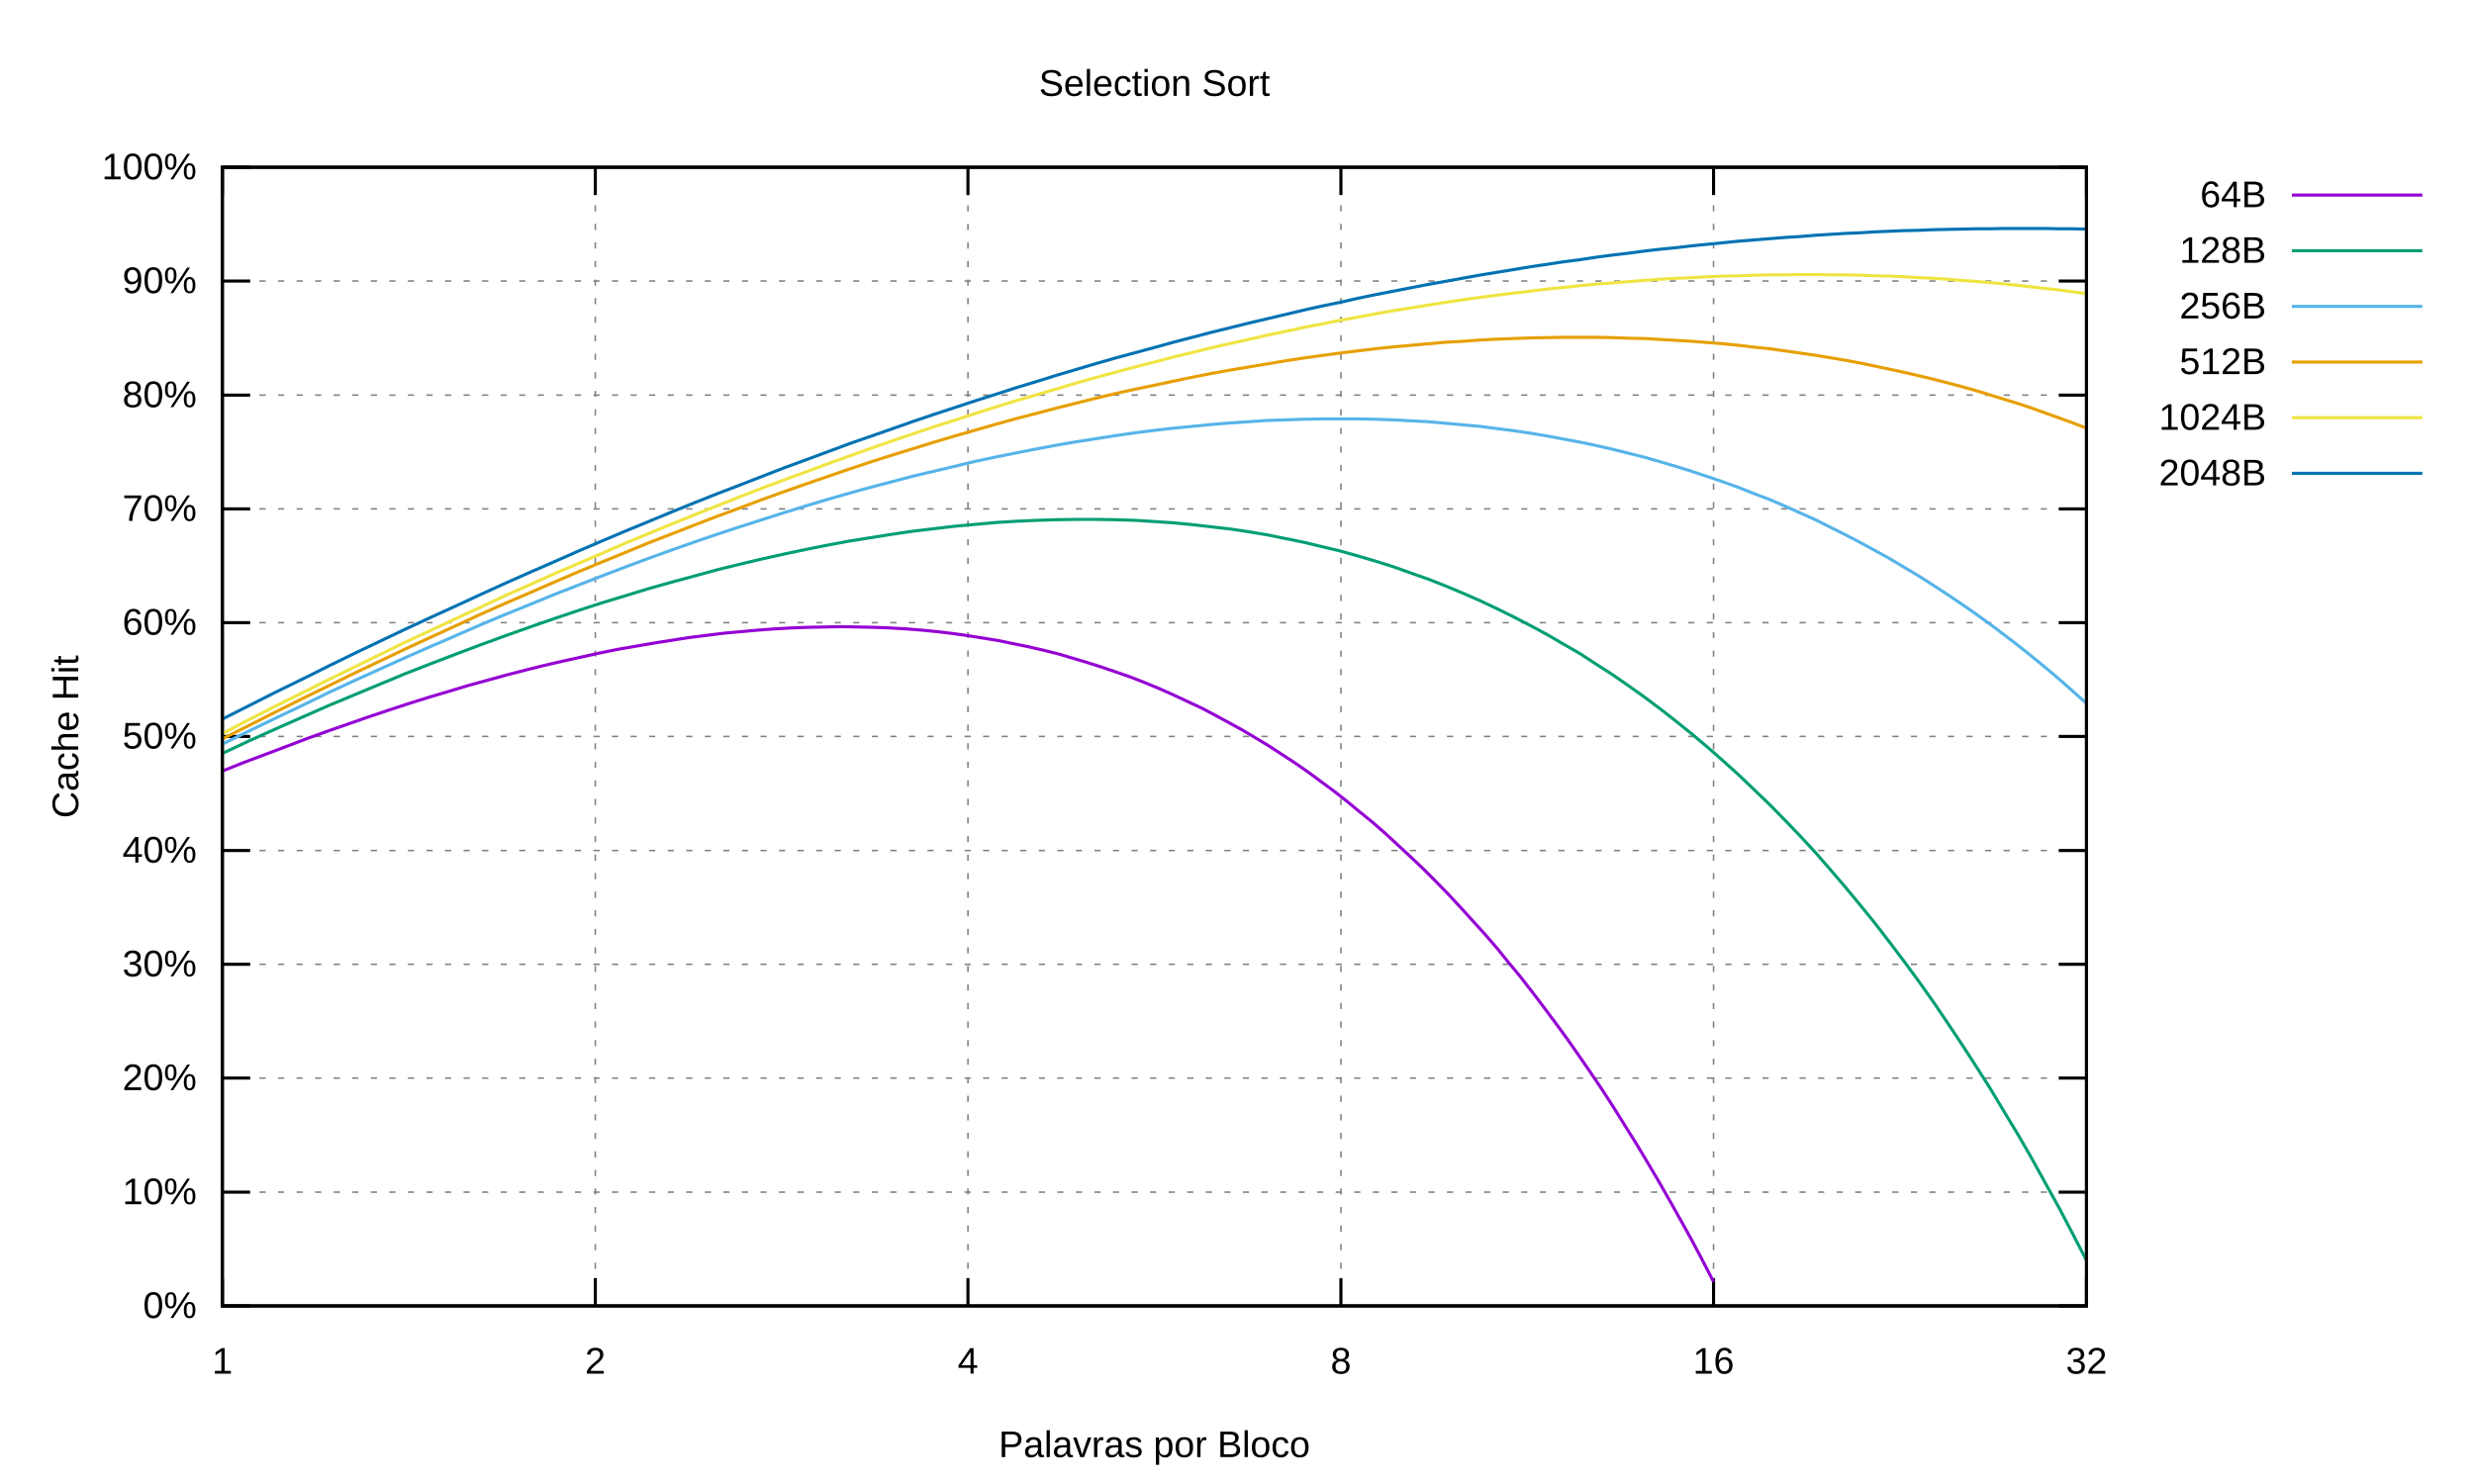
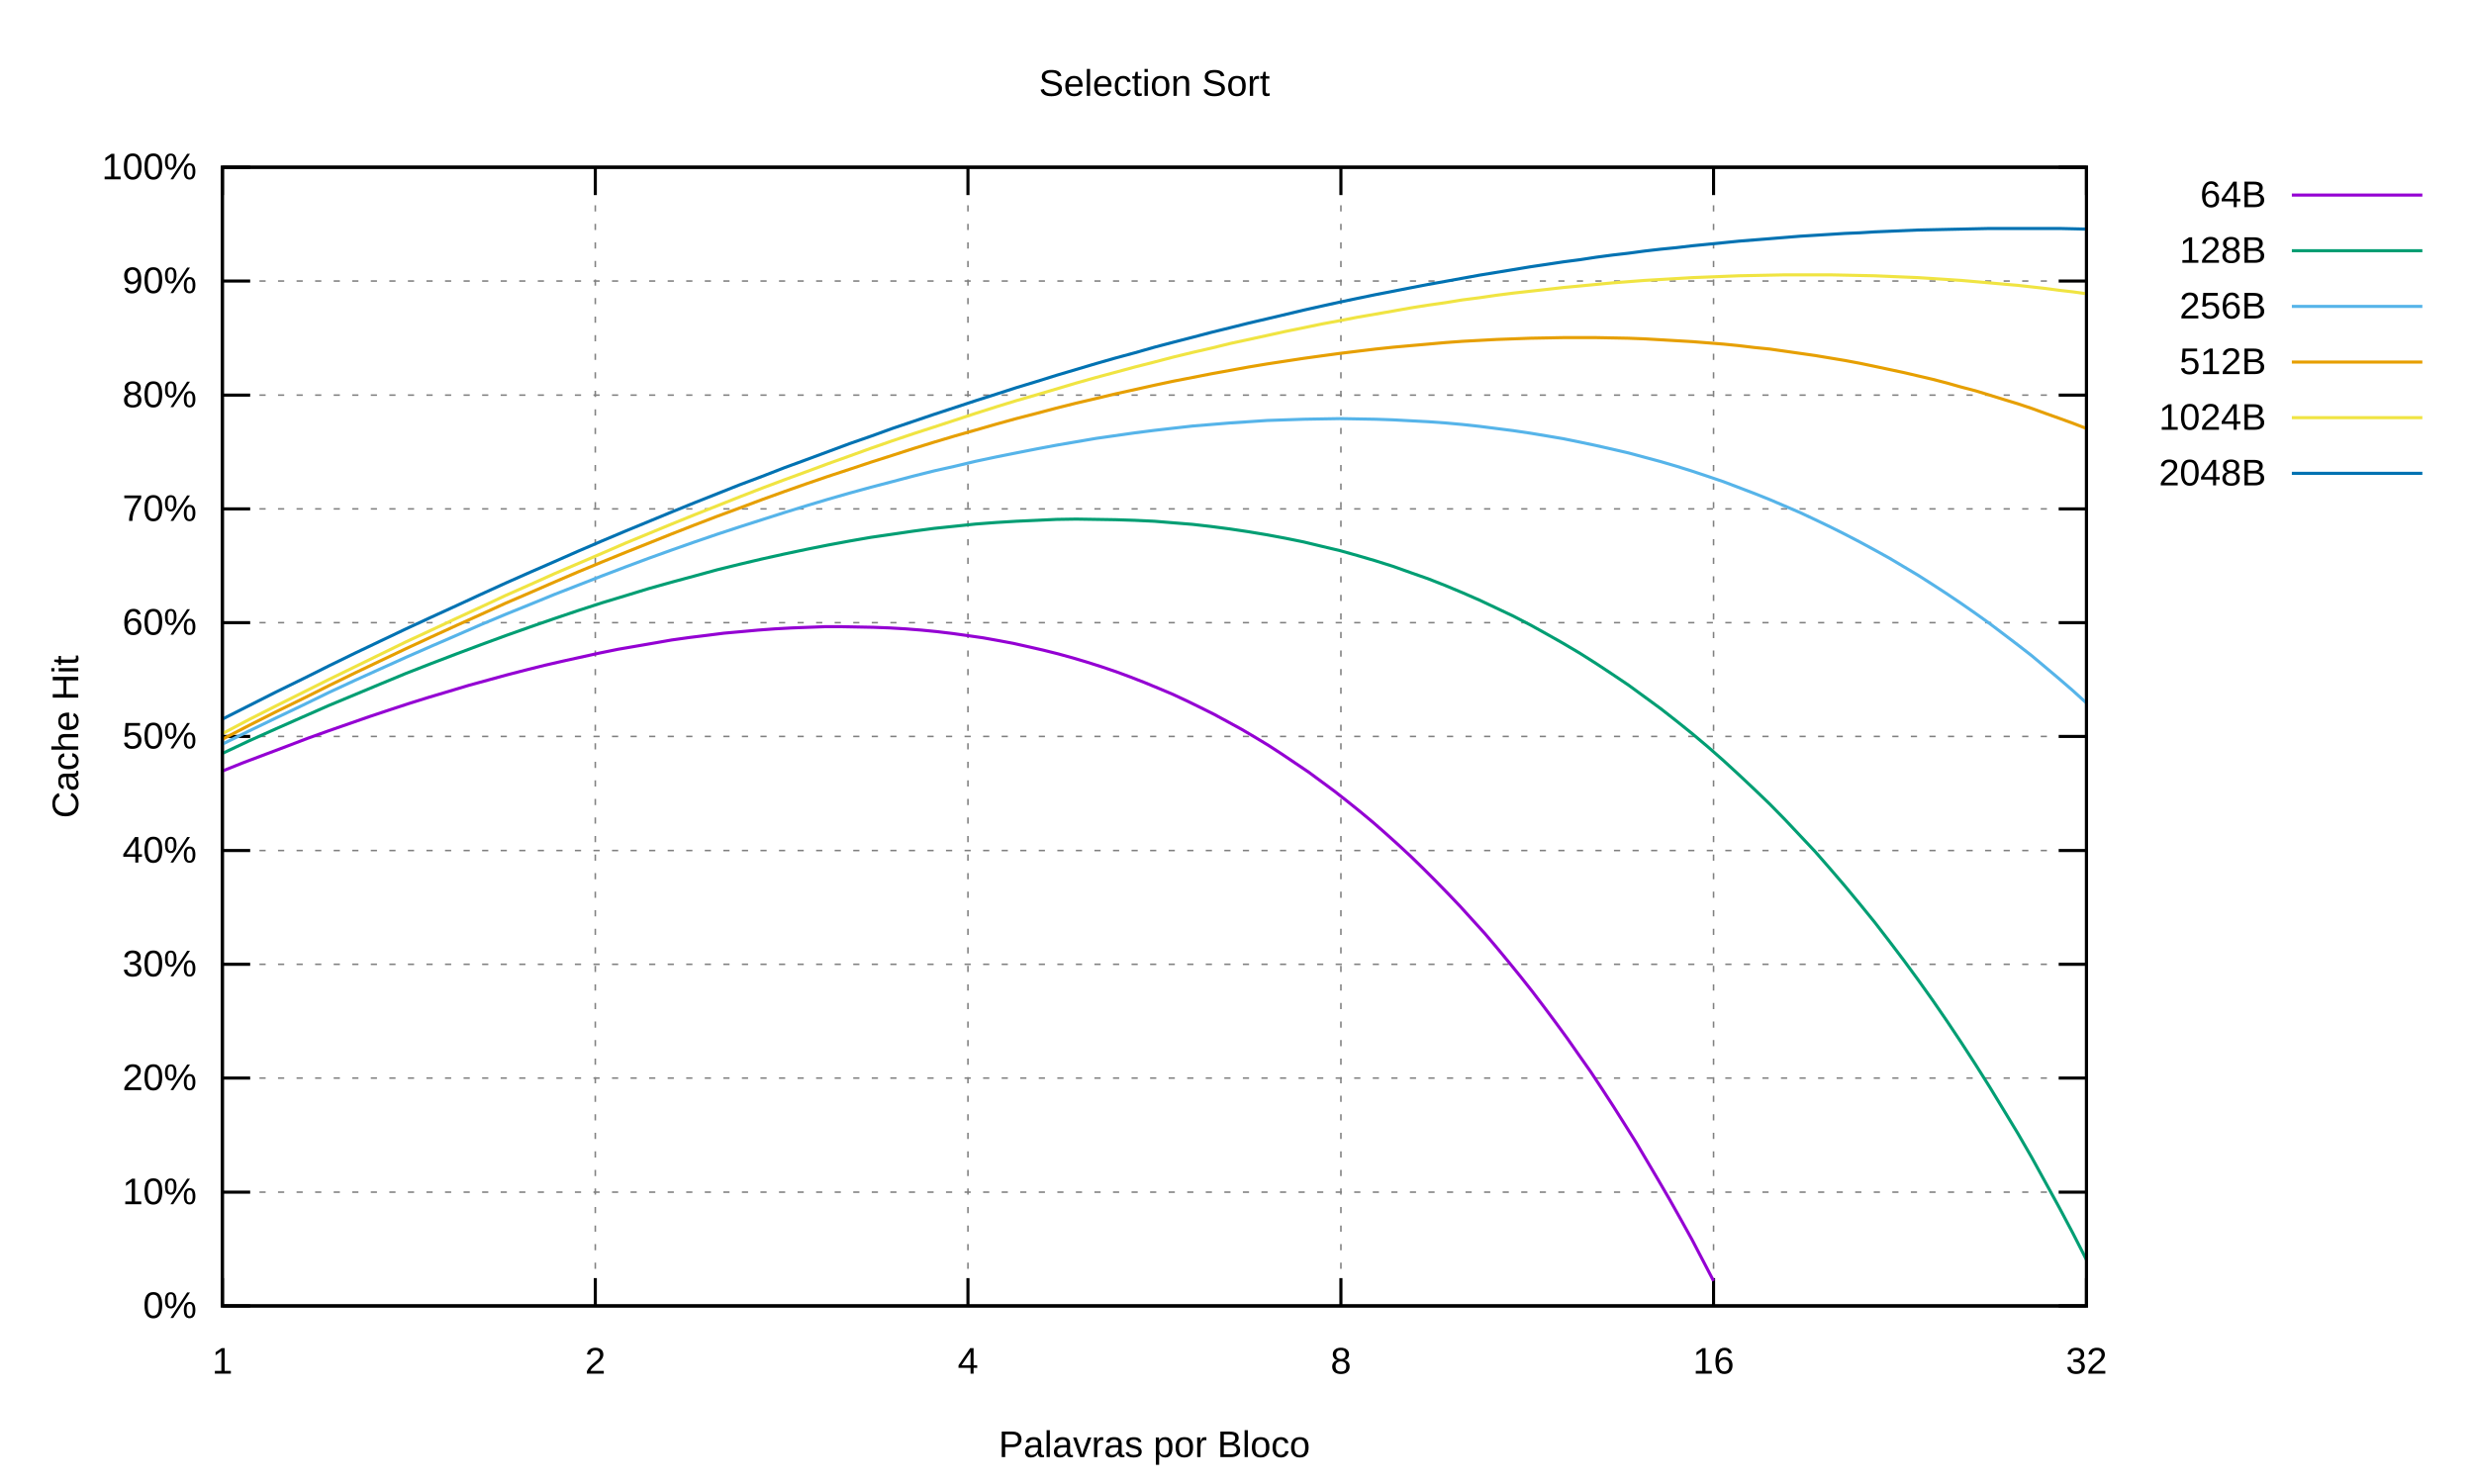
<svg xmlns="http://www.w3.org/2000/svg" xmlns:xlink="http://www.w3.org/1999/xlink" width="800" height="480" viewBox="0 0 800 480">
  <g id="gnuplot_canvas">
    <rect x="0" y="0" width="800" height="480" fill="none" />
    <defs>
      <circle id="gpDot" r="0.5" stroke-width="0.5" stroke="currentColor" />
      <path id="gpPt0" stroke-width="0.222" stroke="currentColor" d="M-1,0 h2 M0,-1 v2" />
      <path id="gpPt1" stroke-width="0.222" stroke="currentColor" d="M-1,-1 L1,1 M1,-1 L-1,1" />
      <path id="gpPt2" stroke-width="0.222" stroke="currentColor" d="M-1,0 L1,0 M0,-1 L0,1 M-1,-1 L1,1 M-1,1 L1,-1" />
      <rect id="gpPt3" stroke-width="0.222" stroke="currentColor" x="-1" y="-1" width="2" height="2" />
      <rect id="gpPt4" stroke-width="0.222" stroke="currentColor" fill="currentColor" x="-1" y="-1" width="2" height="2" />
      <circle id="gpPt5" stroke-width="0.222" stroke="currentColor" cx="0" cy="0" r="1" />
      <use xlink:href="#gpPt5" id="gpPt6" fill="currentColor" stroke="none" />
      <path id="gpPt7" stroke-width="0.222" stroke="currentColor" d="M0,-1.33 L-1.33,0.67 L1.33,0.67 z" />
      <use xlink:href="#gpPt7" id="gpPt8" fill="currentColor" stroke="none" />
      <use xlink:href="#gpPt7" id="gpPt9" stroke="currentColor" transform="rotate(180)" />
      <use xlink:href="#gpPt9" id="gpPt10" fill="currentColor" stroke="none" />
      <use xlink:href="#gpPt3" id="gpPt11" stroke="currentColor" transform="rotate(45)" />
      <use xlink:href="#gpPt11" id="gpPt12" fill="currentColor" stroke="none" />
      <path id="gpPt13" stroke-width="0.222" stroke="currentColor" d="M0,1.330 L1.265,0.411 L0.782,-1.067 L-0.782,-1.076 L-1.265,0.411 z" />
      <use xlink:href="#gpPt13" id="gpPt14" fill="currentColor" stroke="none" />
      <filter id="textbox" filterUnits="objectBoundingBox" x="0" y="0" height="1" width="1">
        <feFlood flood-color="white" flood-opacity="1" result="bgnd" />
        <feComposite in="SourceGraphic" in2="bgnd" operator="atop" />
      </filter>
      <filter id="greybox" filterUnits="objectBoundingBox" x="0" y="0" height="1" width="1">
        <feFlood flood-color="lightgrey" flood-opacity="1" result="grey" />
        <feComposite in="SourceGraphic" in2="grey" operator="atop" />
      </filter>
    </defs>
    <g fill="none" color="white" stroke="black" stroke-width="1.00" stroke-linecap="butt" stroke-linejoin="miter">
</g>
    <g fill="none" color="black" stroke="currentColor" stroke-width="1.00" stroke-linecap="butt" stroke-linejoin="miter">
</g>
    <g fill="none" color="black" stroke="black" stroke-width="0.50" stroke-linecap="butt" stroke-linejoin="miter">
</g>
    <g fill="none" color="gray" stroke="currentColor" stroke-width="0.50" stroke-linecap="butt" stroke-linejoin="miter">
      <path stroke="gray" stroke-dasharray="2,4" class="gridline" d="M71.9,422.4 L674.7,422.4  " />
    </g>
    <g fill="none" color="gray" stroke="gray" stroke-width="1.00" stroke-linecap="butt" stroke-linejoin="miter">
</g>
    <g fill="none" color="black" stroke="currentColor" stroke-width="1.00" stroke-linecap="butt" stroke-linejoin="miter">
      <path stroke="black" d="M71.9,422.4 L80.9,422.4 M674.7,422.4 L665.7,422.4  " />
      <g transform="translate(63.6,426.3)" stroke="none" fill="black" font-family="Arial" font-size="12.00" text-anchor="end">
        <text>
          <tspan font-family="Arial">0%</tspan>
        </text>
      </g>
    </g>
    <g fill="none" color="black" stroke="currentColor" stroke-width="1.00" stroke-linecap="butt" stroke-linejoin="miter">
</g>
    <g fill="none" color="black" stroke="black" stroke-width="0.50" stroke-linecap="butt" stroke-linejoin="miter">
</g>
    <g fill="none" color="gray" stroke="currentColor" stroke-width="0.50" stroke-linecap="butt" stroke-linejoin="miter">
      <path stroke="gray" stroke-dasharray="2,4" class="gridline" d="M71.9,385.6 L674.7,385.6  " />
    </g>
    <g fill="none" color="gray" stroke="gray" stroke-width="1.00" stroke-linecap="butt" stroke-linejoin="miter">
</g>
    <g fill="none" color="black" stroke="currentColor" stroke-width="1.00" stroke-linecap="butt" stroke-linejoin="miter">
      <path stroke="black" d="M71.9,385.6 L80.9,385.6 M674.7,385.6 L665.7,385.6  " />
      <g transform="translate(63.6,389.5)" stroke="none" fill="black" font-family="Arial" font-size="12.00" text-anchor="end">
        <text>
          <tspan font-family="Arial">10%</tspan>
        </text>
      </g>
    </g>
    <g fill="none" color="black" stroke="currentColor" stroke-width="1.00" stroke-linecap="butt" stroke-linejoin="miter">
</g>
    <g fill="none" color="black" stroke="black" stroke-width="0.50" stroke-linecap="butt" stroke-linejoin="miter">
</g>
    <g fill="none" color="gray" stroke="currentColor" stroke-width="0.50" stroke-linecap="butt" stroke-linejoin="miter">
      <path stroke="gray" stroke-dasharray="2,4" class="gridline" d="M71.9,348.7 L674.7,348.7  " />
    </g>
    <g fill="none" color="gray" stroke="gray" stroke-width="1.00" stroke-linecap="butt" stroke-linejoin="miter">
</g>
    <g fill="none" color="black" stroke="currentColor" stroke-width="1.00" stroke-linecap="butt" stroke-linejoin="miter">
      <path stroke="black" d="M71.9,348.7 L80.9,348.7 M674.7,348.7 L665.7,348.7  " />
      <g transform="translate(63.6,352.6)" stroke="none" fill="black" font-family="Arial" font-size="12.00" text-anchor="end">
        <text>
          <tspan font-family="Arial">20%</tspan>
        </text>
      </g>
    </g>
    <g fill="none" color="black" stroke="currentColor" stroke-width="1.00" stroke-linecap="butt" stroke-linejoin="miter">
</g>
    <g fill="none" color="black" stroke="black" stroke-width="0.50" stroke-linecap="butt" stroke-linejoin="miter">
</g>
    <g fill="none" color="gray" stroke="currentColor" stroke-width="0.50" stroke-linecap="butt" stroke-linejoin="miter">
      <path stroke="gray" stroke-dasharray="2,4" class="gridline" d="M71.9,311.9 L674.7,311.9  " />
    </g>
    <g fill="none" color="gray" stroke="gray" stroke-width="1.00" stroke-linecap="butt" stroke-linejoin="miter">
</g>
    <g fill="none" color="black" stroke="currentColor" stroke-width="1.00" stroke-linecap="butt" stroke-linejoin="miter">
      <path stroke="black" d="M71.9,311.9 L80.9,311.9 M674.7,311.9 L665.7,311.9  " />
      <g transform="translate(63.6,315.8)" stroke="none" fill="black" font-family="Arial" font-size="12.00" text-anchor="end">
        <text>
          <tspan font-family="Arial">30%</tspan>
        </text>
      </g>
    </g>
    <g fill="none" color="black" stroke="currentColor" stroke-width="1.00" stroke-linecap="butt" stroke-linejoin="miter">
</g>
    <g fill="none" color="black" stroke="black" stroke-width="0.50" stroke-linecap="butt" stroke-linejoin="miter">
</g>
    <g fill="none" color="gray" stroke="currentColor" stroke-width="0.50" stroke-linecap="butt" stroke-linejoin="miter">
      <path stroke="gray" stroke-dasharray="2,4" class="gridline" d="M71.9,275.1 L674.7,275.1  " />
    </g>
    <g fill="none" color="gray" stroke="gray" stroke-width="1.00" stroke-linecap="butt" stroke-linejoin="miter">
</g>
    <g fill="none" color="black" stroke="currentColor" stroke-width="1.00" stroke-linecap="butt" stroke-linejoin="miter">
      <path stroke="black" d="M71.9,275.1 L80.9,275.1 M674.7,275.1 L665.7,275.1  " />
      <g transform="translate(63.6,279.0)" stroke="none" fill="black" font-family="Arial" font-size="12.00" text-anchor="end">
        <text>
          <tspan font-family="Arial">40%</tspan>
        </text>
      </g>
    </g>
    <g fill="none" color="black" stroke="currentColor" stroke-width="1.00" stroke-linecap="butt" stroke-linejoin="miter">
</g>
    <g fill="none" color="black" stroke="black" stroke-width="0.50" stroke-linecap="butt" stroke-linejoin="miter">
</g>
    <g fill="none" color="gray" stroke="currentColor" stroke-width="0.50" stroke-linecap="butt" stroke-linejoin="miter">
      <path stroke="gray" stroke-dasharray="2,4" class="gridline" d="M71.9,238.2 L674.7,238.2  " />
    </g>
    <g fill="none" color="gray" stroke="gray" stroke-width="1.00" stroke-linecap="butt" stroke-linejoin="miter">
</g>
    <g fill="none" color="black" stroke="currentColor" stroke-width="1.00" stroke-linecap="butt" stroke-linejoin="miter">
      <path stroke="black" d="M71.9,238.2 L80.9,238.2 M674.7,238.2 L665.7,238.2  " />
      <g transform="translate(63.6,242.1)" stroke="none" fill="black" font-family="Arial" font-size="12.00" text-anchor="end">
        <text>
          <tspan font-family="Arial">50%</tspan>
        </text>
      </g>
    </g>
    <g fill="none" color="black" stroke="currentColor" stroke-width="1.00" stroke-linecap="butt" stroke-linejoin="miter">
</g>
    <g fill="none" color="black" stroke="black" stroke-width="0.50" stroke-linecap="butt" stroke-linejoin="miter">
</g>
    <g fill="none" color="gray" stroke="currentColor" stroke-width="0.50" stroke-linecap="butt" stroke-linejoin="miter">
      <path stroke="gray" stroke-dasharray="2,4" class="gridline" d="M71.9,201.4 L674.7,201.4  " />
    </g>
    <g fill="none" color="gray" stroke="gray" stroke-width="1.00" stroke-linecap="butt" stroke-linejoin="miter">
</g>
    <g fill="none" color="black" stroke="currentColor" stroke-width="1.00" stroke-linecap="butt" stroke-linejoin="miter">
      <path stroke="black" d="M71.9,201.4 L80.9,201.4 M674.7,201.4 L665.7,201.4  " />
      <g transform="translate(63.6,205.3)" stroke="none" fill="black" font-family="Arial" font-size="12.00" text-anchor="end">
        <text>
          <tspan font-family="Arial">60%</tspan>
        </text>
      </g>
    </g>
    <g fill="none" color="black" stroke="currentColor" stroke-width="1.00" stroke-linecap="butt" stroke-linejoin="miter">
</g>
    <g fill="none" color="black" stroke="black" stroke-width="0.50" stroke-linecap="butt" stroke-linejoin="miter">
</g>
    <g fill="none" color="gray" stroke="currentColor" stroke-width="0.50" stroke-linecap="butt" stroke-linejoin="miter">
      <path stroke="gray" stroke-dasharray="2,4" class="gridline" d="M71.9,164.6 L674.7,164.6  " />
    </g>
    <g fill="none" color="gray" stroke="gray" stroke-width="1.00" stroke-linecap="butt" stroke-linejoin="miter">
</g>
    <g fill="none" color="black" stroke="currentColor" stroke-width="1.00" stroke-linecap="butt" stroke-linejoin="miter">
      <path stroke="black" d="M71.9,164.6 L80.9,164.6 M674.7,164.6 L665.7,164.6  " />
      <g transform="translate(63.6,168.5)" stroke="none" fill="black" font-family="Arial" font-size="12.00" text-anchor="end">
        <text>
          <tspan font-family="Arial">70%</tspan>
        </text>
      </g>
    </g>
    <g fill="none" color="black" stroke="currentColor" stroke-width="1.00" stroke-linecap="butt" stroke-linejoin="miter">
</g>
    <g fill="none" color="black" stroke="black" stroke-width="0.50" stroke-linecap="butt" stroke-linejoin="miter">
</g>
    <g fill="none" color="gray" stroke="currentColor" stroke-width="0.50" stroke-linecap="butt" stroke-linejoin="miter">
      <path stroke="gray" stroke-dasharray="2,4" class="gridline" d="M71.9,127.8 L674.7,127.8  " />
    </g>
    <g fill="none" color="gray" stroke="gray" stroke-width="1.00" stroke-linecap="butt" stroke-linejoin="miter">
</g>
    <g fill="none" color="black" stroke="currentColor" stroke-width="1.00" stroke-linecap="butt" stroke-linejoin="miter">
      <path stroke="black" d="M71.9,127.8 L80.9,127.8 M674.7,127.8 L665.7,127.8  " />
      <g transform="translate(63.6,131.7)" stroke="none" fill="black" font-family="Arial" font-size="12.00" text-anchor="end">
        <text>
          <tspan font-family="Arial">80%</tspan>
        </text>
      </g>
    </g>
    <g fill="none" color="black" stroke="currentColor" stroke-width="1.00" stroke-linecap="butt" stroke-linejoin="miter">
</g>
    <g fill="none" color="black" stroke="black" stroke-width="0.50" stroke-linecap="butt" stroke-linejoin="miter">
</g>
    <g fill="none" color="gray" stroke="currentColor" stroke-width="0.50" stroke-linecap="butt" stroke-linejoin="miter">
      <path stroke="gray" stroke-dasharray="2,4" class="gridline" d="M71.9,90.9 L674.7,90.9  " />
    </g>
    <g fill="none" color="gray" stroke="gray" stroke-width="1.00" stroke-linecap="butt" stroke-linejoin="miter">
</g>
    <g fill="none" color="black" stroke="currentColor" stroke-width="1.00" stroke-linecap="butt" stroke-linejoin="miter">
      <path stroke="black" d="M71.9,90.9 L80.9,90.9 M674.7,90.9 L665.7,90.9  " />
      <g transform="translate(63.6,94.8)" stroke="none" fill="black" font-family="Arial" font-size="12.00" text-anchor="end">
        <text>
          <tspan font-family="Arial">90%</tspan>
        </text>
      </g>
    </g>
    <g fill="none" color="black" stroke="currentColor" stroke-width="1.00" stroke-linecap="butt" stroke-linejoin="miter">
</g>
    <g fill="none" color="black" stroke="black" stroke-width="0.50" stroke-linecap="butt" stroke-linejoin="miter">
</g>
    <g fill="none" color="gray" stroke="currentColor" stroke-width="0.50" stroke-linecap="butt" stroke-linejoin="miter">
      <path stroke="gray" stroke-dasharray="2,4" class="gridline" d="M71.9,54.1 L674.7,54.1  " />
    </g>
    <g fill="none" color="gray" stroke="gray" stroke-width="1.00" stroke-linecap="butt" stroke-linejoin="miter">
</g>
    <g fill="none" color="black" stroke="currentColor" stroke-width="1.00" stroke-linecap="butt" stroke-linejoin="miter">
      <path stroke="black" d="M71.9,54.1 L80.9,54.1 M674.7,54.1 L665.7,54.1  " />
      <g transform="translate(63.6,58.0)" stroke="none" fill="black" font-family="Arial" font-size="12.00" text-anchor="end">
        <text>
          <tspan font-family="Arial">100%</tspan>
        </text>
      </g>
    </g>
    <g fill="none" color="black" stroke="currentColor" stroke-width="1.00" stroke-linecap="butt" stroke-linejoin="miter">
</g>
    <g fill="none" color="black" stroke="black" stroke-width="0.50" stroke-linecap="butt" stroke-linejoin="miter">
</g>
    <g fill="none" color="gray" stroke="currentColor" stroke-width="0.50" stroke-linecap="butt" stroke-linejoin="miter">
      <path stroke="gray" stroke-dasharray="2,4" class="gridline" d="M71.9,422.4 L71.9,54.1  " />
    </g>
    <g fill="none" color="gray" stroke="gray" stroke-width="1.00" stroke-linecap="butt" stroke-linejoin="miter">
</g>
    <g fill="none" color="black" stroke="currentColor" stroke-width="1.00" stroke-linecap="butt" stroke-linejoin="miter">
      <path stroke="black" d="M71.9,422.4 L71.9,413.4 M71.9,54.1 L71.9,63.1  " />
      <g transform="translate(71.9,444.3)" stroke="none" fill="black" font-family="Arial" font-size="12.00" text-anchor="middle">
        <text>
          <tspan font-family="Arial"> 1</tspan>
        </text>
      </g>
    </g>
    <g fill="none" color="black" stroke="currentColor" stroke-width="1.00" stroke-linecap="butt" stroke-linejoin="miter">
</g>
    <g fill="none" color="black" stroke="black" stroke-width="0.50" stroke-linecap="butt" stroke-linejoin="miter">
</g>
    <g fill="none" color="gray" stroke="currentColor" stroke-width="0.50" stroke-linecap="butt" stroke-linejoin="miter">
      <path stroke="gray" stroke-dasharray="2,4" class="gridline" d="M192.5,422.4 L192.5,54.1  " />
    </g>
    <g fill="none" color="gray" stroke="gray" stroke-width="1.00" stroke-linecap="butt" stroke-linejoin="miter">
</g>
    <g fill="none" color="black" stroke="currentColor" stroke-width="1.00" stroke-linecap="butt" stroke-linejoin="miter">
      <path stroke="black" d="M192.5,422.4 L192.5,413.4 M192.5,54.1 L192.5,63.1  " />
      <g transform="translate(192.5,444.3)" stroke="none" fill="black" font-family="Arial" font-size="12.00" text-anchor="middle">
        <text>
          <tspan font-family="Arial"> 2</tspan>
        </text>
      </g>
    </g>
    <g fill="none" color="black" stroke="currentColor" stroke-width="1.00" stroke-linecap="butt" stroke-linejoin="miter">
</g>
    <g fill="none" color="black" stroke="black" stroke-width="0.50" stroke-linecap="butt" stroke-linejoin="miter">
</g>
    <g fill="none" color="gray" stroke="currentColor" stroke-width="0.50" stroke-linecap="butt" stroke-linejoin="miter">
      <path stroke="gray" stroke-dasharray="2,4" class="gridline" d="M313.0,422.4 L313.0,54.1  " />
    </g>
    <g fill="none" color="gray" stroke="gray" stroke-width="1.00" stroke-linecap="butt" stroke-linejoin="miter">
</g>
    <g fill="none" color="black" stroke="currentColor" stroke-width="1.00" stroke-linecap="butt" stroke-linejoin="miter">
      <path stroke="black" d="M313.0,422.4 L313.0,413.4 M313.0,54.1 L313.0,63.1  " />
      <g transform="translate(313.0,444.3)" stroke="none" fill="black" font-family="Arial" font-size="12.00" text-anchor="middle">
        <text>
          <tspan font-family="Arial"> 4</tspan>
        </text>
      </g>
    </g>
    <g fill="none" color="black" stroke="currentColor" stroke-width="1.00" stroke-linecap="butt" stroke-linejoin="miter">
</g>
    <g fill="none" color="black" stroke="black" stroke-width="0.50" stroke-linecap="butt" stroke-linejoin="miter">
</g>
    <g fill="none" color="gray" stroke="currentColor" stroke-width="0.50" stroke-linecap="butt" stroke-linejoin="miter">
      <path stroke="gray" stroke-dasharray="2,4" class="gridline" d="M433.6,422.4 L433.6,54.1  " />
    </g>
    <g fill="none" color="gray" stroke="gray" stroke-width="1.00" stroke-linecap="butt" stroke-linejoin="miter">
</g>
    <g fill="none" color="black" stroke="currentColor" stroke-width="1.00" stroke-linecap="butt" stroke-linejoin="miter">
      <path stroke="black" d="M433.6,422.4 L433.6,413.4 M433.6,54.1 L433.6,63.1  " />
      <g transform="translate(433.6,444.3)" stroke="none" fill="black" font-family="Arial" font-size="12.00" text-anchor="middle">
        <text>
          <tspan font-family="Arial"> 8</tspan>
        </text>
      </g>
    </g>
    <g fill="none" color="black" stroke="currentColor" stroke-width="1.00" stroke-linecap="butt" stroke-linejoin="miter">
</g>
    <g fill="none" color="black" stroke="black" stroke-width="0.50" stroke-linecap="butt" stroke-linejoin="miter">
</g>
    <g fill="none" color="gray" stroke="currentColor" stroke-width="0.50" stroke-linecap="butt" stroke-linejoin="miter">
      <path stroke="gray" stroke-dasharray="2,4" class="gridline" d="M554.1,422.4 L554.1,54.1  " />
    </g>
    <g fill="none" color="gray" stroke="gray" stroke-width="1.00" stroke-linecap="butt" stroke-linejoin="miter">
</g>
    <g fill="none" color="black" stroke="currentColor" stroke-width="1.00" stroke-linecap="butt" stroke-linejoin="miter">
      <path stroke="black" d="M554.1,422.4 L554.1,413.4 M554.1,54.1 L554.1,63.1  " />
      <g transform="translate(554.1,444.3)" stroke="none" fill="black" font-family="Arial" font-size="12.00" text-anchor="middle">
        <text>
          <tspan font-family="Arial"> 16</tspan>
        </text>
      </g>
    </g>
    <g fill="none" color="black" stroke="currentColor" stroke-width="1.00" stroke-linecap="butt" stroke-linejoin="miter">
</g>
    <g fill="none" color="black" stroke="black" stroke-width="0.50" stroke-linecap="butt" stroke-linejoin="miter">
</g>
    <g fill="none" color="gray" stroke="currentColor" stroke-width="0.50" stroke-linecap="butt" stroke-linejoin="miter">
      <path stroke="gray" stroke-dasharray="2,4" class="gridline" d="M674.7,422.4 L674.7,54.1  " />
    </g>
    <g fill="none" color="gray" stroke="gray" stroke-width="1.00" stroke-linecap="butt" stroke-linejoin="miter">
</g>
    <g fill="none" color="black" stroke="currentColor" stroke-width="1.00" stroke-linecap="butt" stroke-linejoin="miter">
      <path stroke="black" d="M674.7,422.4 L674.7,413.4 M674.7,54.1 L674.7,63.1  " />
      <g transform="translate(674.7,444.3)" stroke="none" fill="black" font-family="Arial" font-size="12.00" text-anchor="middle">
        <text>
          <tspan font-family="Arial"> 32</tspan>
        </text>
      </g>
    </g>
    <g fill="none" color="black" stroke="currentColor" stroke-width="1.00" stroke-linecap="butt" stroke-linejoin="miter">
</g>
    <g fill="none" color="black" stroke="currentColor" stroke-width="1.00" stroke-linecap="butt" stroke-linejoin="miter">
      <path stroke="black" d="M71.9,54.1 L71.9,422.4 L674.7,422.4 L674.7,54.1 L71.9,54.1 Z  " />
    </g>
    <g fill="none" color="black" stroke="currentColor" stroke-width="1.00" stroke-linecap="butt" stroke-linejoin="miter">
      <g transform="translate(25.3,238.3) rotate(270)" stroke="none" fill="black" font-family="Arial" font-size="12.00" text-anchor="middle">
        <text>
          <tspan font-family="Arial">Cache Hit</tspan>
        </text>
      </g>
    </g>
    <g fill="none" color="black" stroke="currentColor" stroke-width="1.00" stroke-linecap="butt" stroke-linejoin="miter">
      <g transform="translate(373.3,471.3)" stroke="none" fill="black" font-family="Arial" font-size="12.00" text-anchor="middle">
        <text>
          <tspan font-family="Arial">Palavras por Bloco</tspan>
        </text>
      </g>
    </g>
    <g fill="none" color="black" stroke="currentColor" stroke-width="1.00" stroke-linecap="butt" stroke-linejoin="miter">
      <g transform="translate(373.3,31.0)" stroke="none" fill="black" font-family="Arial" font-size="12.00" text-anchor="middle">
        <text>
          <tspan font-family="Arial">Selection Sort</tspan>
        </text>
      </g>
    </g>
    <g fill="none" color="black" stroke="currentColor" stroke-width="1.00" stroke-linecap="butt" stroke-linejoin="miter">
</g>
    <g id="gnuplot_plot_1">
      <g fill="none" color="black" stroke="currentColor" stroke-width="1.00" stroke-linecap="butt" stroke-linejoin="miter">
        <g transform="translate(732.8,67.0)" stroke="none" fill="black" font-family="Arial" font-size="12.00" text-anchor="end">
          <text>
            <tspan font-family="Arial">64B</tspan>
          </text>
        </g>
      </g>
      <g fill="none" color="black" stroke="currentColor" stroke-width="1.00" stroke-linecap="butt" stroke-linejoin="miter">
-         <path stroke="rgb(148,   0, 211)" d="M741.1,63.1 L783.3,63.1 M71.9,249.4 L78.9,246.6 L85.8,244.0 L92.7,241.4 L99.5,238.8 L106.2,236.4   L112.8,234.1 L119.4,231.8 L126.0,229.6 L132.4,227.5 L138.8,225.5 L145.2,223.6 L151.5,221.7 L157.7,220.0   L163.9,218.3 L170.1,216.7 L176.1,215.2 L182.2,213.8 L188.1,212.5 L194.0,211.2 L199.9,210.0 L205.7,209.0   L211.5,208.0 L217.2,207.1 L222.9,206.2 L228.6,205.5 L234.1,204.8 L239.7,204.3 L245.2,203.8 L250.6,203.4   L256.1,203.1 L261.4,202.9 L266.8,202.8 L272.0,202.7 L277.3,202.8 L282.5,202.9 L287.7,203.1 L292.8,203.4   L297.9,203.8 L303.0,204.3 L308.0,204.9 L313.0,205.6 L317.9,206.4 L322.9,207.2 L327.7,208.2 L332.6,209.2   L337.4,210.3 L342.2,211.5 L346.9,212.9 L351.6,214.3 L356.3,215.8 L361.0,217.4 L365.6,219.0 L370.2,220.8   L374.8,222.7 L379.3,224.7 L383.8,226.8 L388.3,228.9 L392.7,231.2 L397.1,233.6 L401.5,236.0 L405.9,238.6   L410.2,241.2 L414.5,244.0 L418.8,246.8 L423.1,249.8 L427.3,252.9 L431.5,256.0 L435.7,259.3 L439.8,262.7   L444.0,266.1 L448.1,269.7 L452.1,273.4 L456.2,277.2 L460.2,281.0 L464.2,285.0 L468.2,289.1 L472.2,293.4   L476.1,297.7 L480.1,302.1 L484.0,306.6 L487.8,311.3 L491.7,316.0 L495.5,320.9 L499.3,325.9 L503.1,331.0   L506.9,336.2 L510.6,341.5 L514.4,347.0 L518.1,352.5 L521.8,358.2 L525.4,364.0 L529.1,369.9 L532.7,375.9   L536.3,382.0 L539.9,388.3 L543.5,394.7 L547.1,401.2 L550.6,407.8 L554.1,414.6  " />
+         <path stroke="rgb(148,   0, 211)" d="M741.1,63.1 L783.3,63.1 M71.9,249.4 L78.9,246.6 L85.8,244.0 L92.7,241.4 L99.5,238.8 L106.2,236.4   L112.8,234.1 L119.4,231.8 L126.0,229.6 L132.4,227.5 L138.8,225.5 L145.2,223.6 L151.5,221.7 L157.7,220.0   L163.9,218.3 L170.1,216.7 L176.1,215.2 L182.2,213.8 L188.1,212.5 L194.0,211.2 L199.9,210.0 L205.7,209.0   L211.5,208.0 L217.2,207.0 L222.9,206.2 L228.6,205.5 L234.1,204.8 L239.7,204.3 L245.2,203.8 L250.6,203.4   L256.1,203.1 L261.4,202.9 L266.8,202.7 L272.0,202.7 L277.3,202.8 L282.5,202.9 L287.7,203.1 L292.8,203.4   L297.9,203.8 L303.0,204.3 L308.0,204.9 L313.0,205.6 L317.9,206.3 L322.9,207.2 L327.7,208.1 L332.6,209.2   L337.4,210.3 L342.2,211.5 L346.9,212.8 L351.6,214.2 L356.3,215.7 L361.0,217.3 L365.6,219.0 L370.2,220.8   L374.8,222.7 L379.3,224.6 L383.8,226.7 L388.3,228.9 L392.7,231.1 L397.1,233.5 L401.5,235.9 L405.9,238.5   L410.2,241.1 L414.5,243.9 L418.8,246.8 L423.1,249.7 L427.3,252.8 L431.5,255.9 L435.7,259.2 L439.8,262.5   L444.0,266.0 L448.1,269.6 L452.1,273.2 L456.2,277.0 L460.2,280.9 L464.2,284.9 L468.2,289.0 L472.2,293.2   L476.1,297.5 L480.1,301.9 L484.0,306.5 L487.8,311.1 L491.7,315.9 L495.5,320.7 L499.3,325.7 L503.1,330.8   L506.9,336.0 L510.6,341.3 L514.4,346.7 L518.1,352.3 L521.8,358.0 L525.4,363.7 L529.1,369.6 L532.7,375.7   L536.3,381.8 L539.9,388.0 L543.5,394.4 L547.1,400.9 L550.6,407.6 L554.1,414.3  " />
      </g>
    </g>
    <g id="gnuplot_plot_2">
      <g fill="none" color="black" stroke="currentColor" stroke-width="1.00" stroke-linecap="butt" stroke-linejoin="miter">
        <g transform="translate(732.8,85.0)" stroke="none" fill="black" font-family="Arial" font-size="12.00" text-anchor="end">
          <text>
            <tspan font-family="Arial">128B</tspan>
          </text>
        </g>
      </g>
      <g fill="none" color="black" stroke="currentColor" stroke-width="1.00" stroke-linecap="butt" stroke-linejoin="miter">
-         <path stroke="rgb(  0, 158, 115)" d="M741.1,81.1 L783.3,81.1 M71.9,243.7 L80.6,239.6 L89.3,235.7 L97.9,231.9 L106.3,228.2 L114.7,224.7   L123.1,221.2 L131.3,217.8 L139.5,214.6 L147.6,211.5 L155.6,208.5 L163.5,205.6 L171.4,202.8 L179.2,200.1   L186.9,197.5 L194.6,195.0 L202.2,192.7 L209.7,190.4 L217.2,188.3 L224.6,186.3 L231.9,184.3 L239.2,182.5   L246.4,180.8 L253.6,179.2 L260.7,177.7 L267.7,176.3 L274.7,175.0 L281.6,173.9 L288.5,172.8 L295.3,171.8   L302.1,171.0 L308.8,170.2 L315.5,169.6 L322.1,169.0 L328.6,168.6 L335.2,168.3 L341.6,168.1 L348.0,168.0   L354.4,168.0 L360.7,168.1 L367.0,168.3 L373.3,168.7 L379.4,169.1 L385.6,169.7 L391.7,170.4 L397.8,171.1   L403.8,172.0 L409.8,173.0 L415.7,174.2 L421.6,175.4 L427.4,176.8 L433.3,178.2 L439.0,179.8 L444.8,181.5   L450.5,183.3 L456.1,185.3 L461.8,187.3 L467.4,189.5 L472.9,191.8 L478.4,194.2 L483.9,196.8 L489.4,199.5   L494.8,202.3 L500.2,205.2 L505.5,208.3 L510.9,211.4 L516.1,214.8 L521.4,218.2 L526.6,221.8 L531.8,225.5   L537.0,229.4 L542.1,233.4 L547.2,237.5 L552.3,241.8 L557.3,246.2 L562.3,250.7 L567.3,255.5 L572.3,260.3   L577.2,265.3 L582.1,270.4 L587.0,275.7 L591.8,281.2 L596.6,286.8 L601.4,292.6 L606.2,298.5 L610.9,304.6   L615.6,310.8 L620.3,317.2 L625.0,323.8 L629.6,330.6 L634.2,337.5 L638.8,344.6 L643.4,351.8 L647.9,359.3   L652.5,366.9 L657.0,374.7 L661.4,382.7 L665.9,390.8 L670.3,399.2 L674.7,407.7  " />
+         <path stroke="rgb(  0, 158, 115)" d="M741.1,81.1 L783.3,81.1 M71.9,243.7 L80.6,239.6 L89.3,235.7 L97.9,231.9 L106.3,228.2 L114.7,224.7   L123.1,221.2 L131.3,217.8 L139.5,214.6 L147.6,211.5 L155.6,208.5 L163.5,205.6 L171.4,202.8 L179.2,200.1   L186.9,197.5 L194.6,195.0 L202.2,192.7 L209.7,190.4 L217.2,188.3 L224.6,186.3 L231.9,184.3 L239.2,182.5   L246.4,180.8 L253.6,179.2 L260.7,177.7 L267.7,176.3 L274.7,175.0 L281.6,173.8 L288.5,172.8 L295.3,171.8   L302.1,170.9 L308.8,170.2 L315.5,169.5 L322.1,169.0 L328.6,168.6 L335.2,168.3 L341.6,168.0 L348.0,167.9   L354.4,168.0 L360.7,168.1 L367.0,168.3 L373.3,168.6 L379.4,169.1 L385.6,169.6 L391.7,170.3 L397.8,171.1   L403.8,172.0 L409.8,173.0 L415.7,174.1 L421.6,175.3 L427.4,176.7 L433.3,178.1 L439.0,179.7 L444.8,181.4   L450.5,183.2 L456.1,185.2 L461.8,187.2 L467.4,189.4 L472.9,191.7 L478.4,194.1 L483.9,196.7 L489.4,199.3   L494.8,202.1 L500.2,205.1 L505.5,208.1 L510.9,211.3 L516.1,214.6 L521.4,218.1 L526.6,221.6 L531.8,225.4   L537.0,229.2 L542.1,233.2 L547.2,237.3 L552.3,241.6 L557.3,246.0 L562.3,250.6 L567.3,255.3 L572.3,260.1   L577.2,265.1 L582.1,270.3 L587.0,275.5 L591.8,281.0 L596.6,286.6 L601.4,292.4 L606.2,298.3 L610.9,304.4   L615.6,310.6 L620.3,317.0 L625.0,323.6 L629.6,330.3 L634.2,337.2 L638.8,344.3 L643.4,351.6 L647.9,359.0   L652.5,366.6 L657.0,374.4 L661.4,382.4 L665.9,390.6 L670.3,398.9 L674.7,407.5  " />
      </g>
    </g>
    <g id="gnuplot_plot_3">
      <g fill="none" color="black" stroke="currentColor" stroke-width="1.00" stroke-linecap="butt" stroke-linejoin="miter">
        <g transform="translate(732.8,103.0)" stroke="none" fill="black" font-family="Arial" font-size="12.00" text-anchor="end">
          <text>
            <tspan font-family="Arial">256B</tspan>
          </text>
        </g>
      </g>
      <g fill="none" color="black" stroke="currentColor" stroke-width="1.00" stroke-linecap="butt" stroke-linejoin="miter">
-         <path stroke="rgb( 86, 180, 233)" d="M741.1,99.1 L783.3,99.1 M71.9,240.7 L80.6,236.4 L89.3,232.2 L97.9,228.1 L106.3,224.0 L114.7,220.1   L123.1,216.3 L131.3,212.6 L139.5,209.0 L147.6,205.5 L155.6,202.0 L163.5,198.7 L171.4,195.5 L179.2,192.3   L186.9,189.3 L194.6,186.3 L202.2,183.4 L209.7,180.6 L217.2,177.9 L224.6,175.3 L231.9,172.8 L239.2,170.4   L246.4,168.1 L253.6,165.8 L260.7,163.6 L267.7,161.5 L274.7,159.5 L281.6,157.6 L288.5,155.8 L295.3,154.0   L302.1,152.4 L308.8,150.8 L315.5,149.2 L322.1,147.8 L328.6,146.5 L335.2,145.2 L341.6,144.0 L348.0,142.9   L354.4,141.9 L360.7,140.9 L367.0,140.0 L373.3,139.2 L379.4,138.5 L385.6,137.9 L391.7,137.3 L397.8,136.8   L403.8,136.4 L409.8,136.0 L415.7,135.8 L421.6,135.6 L427.4,135.5 L433.3,135.5 L439.0,135.5 L444.8,135.6   L450.5,135.8 L456.1,136.1 L461.8,136.4 L467.4,136.9 L472.9,137.4 L478.4,137.9 L483.9,138.6 L489.4,139.3   L494.8,140.1 L500.2,141.0 L505.5,142.0 L510.9,143.0 L516.1,144.1 L521.4,145.3 L526.6,146.6 L531.8,147.9   L537.0,149.4 L542.1,150.9 L547.2,152.5 L552.3,154.2 L557.3,155.9 L562.3,157.7 L567.3,159.7 L572.3,161.6   L577.2,163.7 L582.1,165.9 L587.0,168.1 L591.8,170.5 L596.6,172.9 L601.4,175.4 L606.2,178.0 L610.9,180.6   L615.6,183.4 L620.3,186.2 L625.0,189.2 L629.6,192.2 L634.2,195.3 L638.8,198.5 L643.4,201.8 L647.9,205.2   L652.5,208.7 L657.0,212.3 L661.4,215.9 L665.9,219.7 L670.3,223.6 L674.7,227.5  " />
+         <path stroke="rgb( 86, 180, 233)" d="M741.1,99.1 L783.3,99.1 M71.9,240.7 L80.6,236.4 L89.3,232.2 L97.9,228.1 L106.3,224.0 L114.7,220.1   L123.1,216.3 L131.3,212.6 L139.5,209.0 L147.6,205.5 L155.6,202.0 L163.5,198.7 L171.4,195.5 L179.2,192.3   L186.9,189.3 L194.6,186.3 L202.2,183.4 L209.7,180.6 L217.2,177.9 L224.6,175.3 L231.9,172.8 L239.2,170.4   L246.4,168.1 L253.6,165.8 L260.7,163.6 L267.7,161.5 L274.7,159.5 L281.6,157.6 L288.5,155.8 L295.3,154.0   L302.1,152.3 L308.8,150.8 L315.5,149.2 L322.1,147.8 L328.6,146.5 L335.2,145.2 L341.6,144.0 L348.0,142.9   L354.4,141.8 L360.7,140.9 L367.0,140.0 L373.3,139.2 L379.4,138.5 L385.6,137.8 L391.7,137.3 L397.8,136.8   L403.8,136.4 L409.8,136.0 L415.7,135.8 L421.6,135.6 L427.4,135.5 L433.3,135.4 L439.0,135.5 L444.8,135.6   L450.5,135.8 L456.1,136.1 L461.8,136.4 L467.4,136.8 L472.9,137.3 L478.4,137.9 L483.9,138.6 L489.4,139.3   L494.8,140.1 L500.2,141.0 L505.5,141.9 L510.9,143.0 L516.1,144.1 L521.4,145.3 L526.6,146.5 L531.8,147.9   L537.0,149.3 L542.1,150.8 L547.2,152.4 L552.3,154.1 L557.3,155.8 L562.3,157.7 L567.3,159.6 L572.3,161.6   L577.2,163.7 L582.1,165.8 L587.0,168.1 L591.8,170.4 L596.6,172.8 L601.4,175.3 L606.2,177.9 L610.9,180.5   L615.6,183.3 L620.3,186.1 L625.0,189.1 L629.6,192.1 L634.2,195.2 L638.8,198.4 L643.4,201.7 L647.9,205.1   L652.5,208.6 L657.0,212.1 L661.4,215.8 L665.9,219.6 L670.3,223.4 L674.7,227.4  " />
      </g>
    </g>
    <g id="gnuplot_plot_4">
      <g fill="none" color="black" stroke="currentColor" stroke-width="1.00" stroke-linecap="butt" stroke-linejoin="miter">
        <g transform="translate(732.8,121.0)" stroke="none" fill="black" font-family="Arial" font-size="12.00" text-anchor="end">
          <text>
            <tspan font-family="Arial">512B</tspan>
          </text>
        </g>
      </g>
      <g fill="none" color="black" stroke="currentColor" stroke-width="1.00" stroke-linecap="butt" stroke-linejoin="miter">
-         <path stroke="rgb(230, 159,   0)" d="M741.1,117.1 L783.3,117.1 M71.9,239.0 L80.6,234.6 L89.3,230.2 L97.9,225.9 L106.3,221.8 L114.7,217.7   L123.1,213.7 L131.3,209.8 L139.5,206.0 L147.6,202.3 L155.6,198.6 L163.5,195.1 L171.4,191.7 L179.2,188.3   L186.9,185.0 L194.6,181.8 L202.2,178.7 L209.7,175.6 L217.2,172.7 L224.6,169.8 L231.9,167.0 L239.2,164.3   L246.4,161.6 L253.6,159.0 L260.7,156.5 L267.7,154.1 L274.7,151.7 L281.6,149.4 L288.5,147.2 L295.3,145.1   L302.1,143.0 L308.8,141.0 L315.5,139.1 L322.1,137.2 L328.6,135.4 L335.2,133.7 L341.6,132.0 L348.0,130.4   L354.4,128.8 L360.7,127.3 L367.0,125.9 L373.3,124.6 L379.4,123.3 L385.6,122.0 L391.7,120.8 L397.8,119.7   L403.8,118.7 L409.8,117.7 L415.7,116.7 L421.6,115.8 L427.4,115.0 L433.3,114.2 L439.0,113.5 L444.8,112.8   L450.5,112.2 L456.1,111.7 L461.8,111.2 L467.4,110.7 L472.9,110.4 L478.4,110.0 L483.9,109.7 L489.4,109.5   L494.8,109.3 L500.2,109.2 L505.5,109.1 L510.9,109.1 L516.1,109.1 L521.4,109.2 L526.6,109.4 L531.8,109.5   L537.0,109.8 L542.1,110.1 L547.2,110.4 L552.3,110.8 L557.3,111.2 L562.3,111.7 L567.3,112.3 L572.3,112.8   L577.2,113.5 L582.1,114.2 L587.0,114.9 L591.8,115.7 L596.6,116.5 L601.4,117.4 L606.2,118.4 L610.9,119.4   L615.6,120.4 L620.3,121.5 L625.0,122.6 L629.6,123.8 L634.2,125.0 L638.8,126.3 L643.4,127.7 L647.9,129.1   L652.5,130.5 L657.0,132.0 L661.4,133.6 L665.9,135.2 L670.3,136.8 L674.7,138.5  " />
+         <path stroke="rgb(230, 159,   0)" d="M741.1,117.1 L783.3,117.1 M71.9,239.1 L80.6,234.6 L89.3,230.2 L97.9,226.0 L106.3,221.8 L114.7,217.7   L123.1,213.7 L131.3,209.8 L139.5,206.0 L147.6,202.3 L155.6,198.7 L163.5,195.1 L171.4,191.7 L179.2,188.3   L186.9,185.0 L194.6,181.8 L202.2,178.7 L209.7,175.7 L217.2,172.7 L224.6,169.8 L231.9,167.0 L239.2,164.3   L246.4,161.6 L253.6,159.0 L260.7,156.5 L267.7,154.1 L274.7,151.8 L281.6,149.5 L288.5,147.3 L295.3,145.1   L302.1,143.0 L308.8,141.0 L315.5,139.1 L322.1,137.2 L328.6,135.4 L335.2,133.7 L341.6,132.0 L348.0,130.4   L354.4,128.9 L360.7,127.4 L367.0,126.0 L373.3,124.6 L379.4,123.3 L385.6,122.1 L391.7,120.9 L397.8,119.8   L403.8,118.7 L409.8,117.7 L415.7,116.8 L421.6,115.9 L427.4,115.1 L433.3,114.3 L439.0,113.6 L444.8,112.9   L450.5,112.3 L456.1,111.8 L461.8,111.3 L467.4,110.8 L472.9,110.4 L478.4,110.1 L483.9,109.8 L489.4,109.6   L494.8,109.4 L500.2,109.3 L505.5,109.2 L510.9,109.2 L516.1,109.2 L521.4,109.3 L526.6,109.4 L531.8,109.6   L537.0,109.9 L542.1,110.2 L547.2,110.5 L552.3,110.9 L557.3,111.3 L562.3,111.8 L567.3,112.4 L572.3,112.9   L577.2,113.6 L582.1,114.3 L587.0,115.0 L591.8,115.8 L596.6,116.6 L601.4,117.5 L606.2,118.5 L610.9,119.5   L615.6,120.5 L620.3,121.6 L625.0,122.7 L629.6,123.9 L634.2,125.2 L638.8,126.4 L643.4,127.8 L647.9,129.2   L652.5,130.6 L657.0,132.1 L661.4,133.7 L665.9,135.3 L670.3,136.9 L674.7,138.6  " />
      </g>
    </g>
    <g id="gnuplot_plot_5">
      <g fill="none" color="black" stroke="currentColor" stroke-width="1.00" stroke-linecap="butt" stroke-linejoin="miter">
        <g transform="translate(732.8,139.0)" stroke="none" fill="black" font-family="Arial" font-size="12.00" text-anchor="end">
          <text>
            <tspan font-family="Arial">1024B</tspan>
          </text>
        </g>
      </g>
      <g fill="none" color="black" stroke="currentColor" stroke-width="1.00" stroke-linecap="butt" stroke-linejoin="miter">
-         <path stroke="rgb(240, 228,  66)" d="M741.1,135.1 L783.3,135.1 M71.9,237.3 L80.6,232.7 L89.3,228.3 L97.9,224.0 L106.3,219.8 L114.7,215.7   L123.1,211.6 L131.3,207.6 L139.5,203.8 L147.6,200.0 L155.6,196.3 L163.5,192.6 L171.4,189.1 L179.2,185.6   L186.9,182.3 L194.6,179.0 L202.2,175.7 L209.7,172.6 L217.2,169.5 L224.6,166.5 L231.9,163.6 L239.2,160.7   L246.4,157.9 L253.6,155.2 L260.7,152.6 L267.7,150.0 L274.7,147.5 L281.6,145.0 L288.5,142.6 L295.3,140.3   L302.1,138.0 L308.8,135.9 L315.5,133.7 L322.1,131.6 L328.6,129.6 L335.2,127.7 L341.6,125.8 L348.0,123.9   L354.4,122.1 L360.7,120.4 L367.0,118.7 L373.3,117.1 L379.4,115.5 L385.6,114.0 L391.7,112.5 L397.8,111.1   L403.8,109.8 L409.8,108.4 L415.7,107.2 L421.6,105.9 L427.4,104.8 L433.3,103.6 L439.0,102.6 L444.8,101.5   L450.5,100.5 L456.1,99.6 L461.8,98.7 L467.4,97.8 L472.9,97.0 L478.4,96.2 L483.9,95.5 L489.4,94.8   L494.8,94.2 L500.2,93.5 L505.5,93.0 L510.9,92.4 L516.1,91.9 L521.4,91.5 L526.6,91.1 L531.8,90.7   L537.0,90.3 L542.1,90.0 L547.2,89.8 L552.3,89.5 L557.3,89.3 L562.3,89.2 L567.3,89.0 L572.3,88.9   L577.2,88.9 L582.1,88.8 L587.0,88.8 L591.8,88.9 L596.6,88.9 L601.4,89.0 L606.2,89.2 L610.9,89.3   L615.6,89.5 L620.3,89.8 L625.0,90.0 L629.6,90.3 L634.2,90.7 L638.8,91.0 L643.4,91.4 L647.9,91.8   L652.5,92.3 L657.0,92.8 L661.4,93.3 L665.9,93.8 L670.3,94.4 L674.7,95.0  " />
+         <path stroke="rgb(240, 228,  66)" d="M741.1,135.1 L783.3,135.1 M71.9,237.3 L80.6,232.7 L89.3,228.3 L97.9,224.0 L106.3,219.8 L114.7,215.7   L123.1,211.6 L131.3,207.6 L139.5,203.8 L147.6,200.0 L155.6,196.3 L163.5,192.6 L171.4,189.1 L179.2,185.6   L186.9,182.3 L194.6,179.0 L202.2,175.7 L209.7,172.6 L217.2,169.5 L224.6,166.5 L231.9,163.6 L239.2,160.7   L246.4,157.9 L253.6,155.2 L260.7,152.6 L267.7,150.0 L274.7,147.5 L281.6,145.0 L288.5,142.6 L295.3,140.3   L302.1,138.1 L308.8,135.9 L315.5,133.7 L322.1,131.6 L328.6,129.6 L335.2,127.7 L341.6,125.8 L348.0,123.9   L354.4,122.1 L360.7,120.4 L367.0,118.7 L373.3,117.1 L379.4,115.5 L385.6,114.0 L391.7,112.6 L397.8,111.1   L403.8,109.8 L409.8,108.5 L415.7,107.2 L421.6,106.0 L427.4,104.8 L433.3,103.7 L439.0,102.6 L444.8,101.6   L450.5,100.6 L456.1,99.6 L461.8,98.7 L467.4,97.9 L472.9,97.0 L478.4,96.3 L483.9,95.5 L489.4,94.8   L494.8,94.2 L500.2,93.6 L505.5,93.0 L510.9,92.5 L516.1,92.0 L521.4,91.5 L526.6,91.1 L531.8,90.7   L537.0,90.4 L542.1,90.1 L547.2,89.8 L552.3,89.6 L557.3,89.4 L562.3,89.2 L567.3,89.1 L572.3,89.0   L577.2,88.9 L582.1,88.9 L587.0,88.9 L591.8,88.9 L596.6,89.0 L601.4,89.1 L606.2,89.2 L610.9,89.4   L615.6,89.6 L620.3,89.8 L625.0,90.1 L629.6,90.4 L634.2,90.7 L638.8,91.1 L643.4,91.5 L647.9,91.9   L652.5,92.3 L657.0,92.8 L661.4,93.3 L665.9,93.9 L670.3,94.4 L674.7,95.0  " />
      </g>
    </g>
    <g id="gnuplot_plot_6">
      <g fill="none" color="black" stroke="currentColor" stroke-width="1.00" stroke-linecap="butt" stroke-linejoin="miter">
        <g transform="translate(732.8,157.0)" stroke="none" fill="black" font-family="Arial" font-size="12.00" text-anchor="end">
          <text>
            <tspan font-family="Arial">2048B</tspan>
          </text>
        </g>
      </g>
      <g fill="none" color="black" stroke="currentColor" stroke-width="1.00" stroke-linecap="butt" stroke-linejoin="miter">
-         <path stroke="rgb(  0, 114, 178)" d="M741.1,153.1 L783.3,153.1 M71.9,232.6 L80.6,228.2 L89.3,223.8 L97.9,219.6 L106.3,215.4 L114.7,211.3   L123.1,207.3 L131.3,203.4 L139.5,199.6 L147.6,195.9 L155.6,192.2 L163.5,188.6 L171.4,185.1 L179.2,181.7   L186.9,178.3 L194.6,175.0 L202.2,171.8 L209.7,168.7 L217.2,165.6 L224.6,162.6 L231.9,159.7 L239.2,156.9   L246.4,154.1 L253.6,151.3 L260.7,148.7 L267.7,146.1 L274.7,143.5 L281.6,141.1 L288.5,138.7 L295.3,136.3   L302.1,134.0 L308.8,131.8 L315.5,129.6 L322.1,127.5 L328.6,125.4 L335.2,123.4 L341.6,121.4 L348.0,119.5   L354.4,117.6 L360.7,115.8 L367.0,114.1 L373.3,112.4 L379.4,110.7 L385.6,109.1 L391.7,107.5 L397.8,106.0   L403.8,104.5 L409.8,103.1 L415.7,101.7 L421.6,100.3 L427.4,99.0 L433.3,97.8 L439.0,96.5 L444.8,95.3   L450.5,94.2 L456.1,93.1 L461.8,92.0 L467.4,91.0 L472.9,90.0 L478.4,89.0 L483.9,88.1 L489.4,87.2   L494.8,86.3 L500.2,85.5 L505.5,84.7 L510.9,84.0 L516.1,83.2 L521.4,82.5 L526.6,81.9 L531.8,81.2   L537.0,80.6 L542.1,80.1 L547.2,79.5 L552.3,79.0 L557.3,78.5 L562.3,78.0 L567.3,77.6 L572.3,77.2   L577.2,76.8 L582.1,76.5 L587.0,76.1 L591.8,75.8 L596.6,75.5 L601.4,75.3 L606.2,75.0 L610.9,74.8   L615.6,74.6 L620.3,74.5 L625.0,74.3 L629.6,74.2 L634.2,74.1 L638.8,74.0 L643.4,74.0 L647.9,73.9   L652.5,73.9 L657.0,73.9 L661.4,73.9 L665.9,74.0 L670.3,74.0 L674.7,74.1  " />
+         <path stroke="rgb(  0, 114, 178)" d="M741.1,153.1 L783.3,153.1 M71.9,232.6 L80.6,228.2 L89.3,223.8 L97.9,219.6 L106.3,215.4 L114.7,211.3   L123.1,207.3 L131.3,203.4 L139.5,199.6 L147.6,195.9 L155.6,192.2 L163.5,188.6 L171.4,185.1 L179.2,181.7   L186.9,178.3 L194.6,175.0 L202.2,171.8 L209.7,168.7 L217.2,165.6 L224.6,162.6 L231.9,159.7 L239.2,156.8   L246.4,154.1 L253.6,151.3 L260.7,148.7 L267.7,146.1 L274.7,143.5 L281.6,141.1 L288.5,138.6 L295.3,136.3   L302.1,134.0 L308.8,131.8 L315.5,129.6 L322.1,127.5 L328.6,125.4 L335.2,123.4 L341.6,121.4 L348.0,119.5   L354.4,117.6 L360.7,115.8 L367.0,114.1 L373.3,112.3 L379.4,110.7 L385.6,109.1 L391.7,107.5 L397.8,106.0   L403.8,104.5 L409.8,103.1 L415.7,101.7 L421.6,100.3 L427.4,99.0 L433.3,97.7 L439.0,96.5 L444.8,95.3   L450.5,94.2 L456.1,93.1 L461.8,92.0 L467.4,91.0 L472.9,90.0 L478.4,89.0 L483.9,88.1 L489.4,87.2   L494.8,86.3 L500.2,85.5 L505.5,84.7 L510.9,84.0 L516.1,83.2 L521.4,82.5 L526.6,81.9 L531.8,81.2   L537.0,80.6 L542.1,80.1 L547.2,79.5 L552.3,79.0 L557.3,78.5 L562.3,78.0 L567.3,77.6 L572.3,77.2   L577.2,76.8 L582.1,76.4 L587.0,76.1 L591.8,75.8 L596.6,75.5 L601.4,75.3 L606.2,75.0 L610.9,74.8   L615.6,74.6 L620.3,74.4 L625.0,74.3 L629.6,74.2 L634.2,74.1 L638.8,74.0 L643.4,73.9 L647.9,73.9   L652.5,73.9 L657.0,73.9 L661.4,73.9 L665.9,73.9 L670.3,74.0 L674.7,74.1  " />
      </g>
    </g>
    <g fill="none" color="white" stroke="rgb(  0, 114, 178)" stroke-width="2.00" stroke-linecap="butt" stroke-linejoin="miter">
</g>
    <g fill="none" color="black" stroke="currentColor" stroke-width="2.00" stroke-linecap="butt" stroke-linejoin="miter">
</g>
    <g fill="none" color="black" stroke="black" stroke-width="1.00" stroke-linecap="butt" stroke-linejoin="miter">
</g>
    <g fill="none" color="black" stroke="currentColor" stroke-width="1.00" stroke-linecap="butt" stroke-linejoin="miter">
      <path stroke="black" d="M71.9,54.1 L71.9,422.4 L674.7,422.4 L674.7,54.1 L71.9,54.1 Z  " />
    </g>
    <g fill="none" color="black" stroke="currentColor" stroke-width="1.00" stroke-linecap="butt" stroke-linejoin="miter">
</g>
  </g>
</svg>
